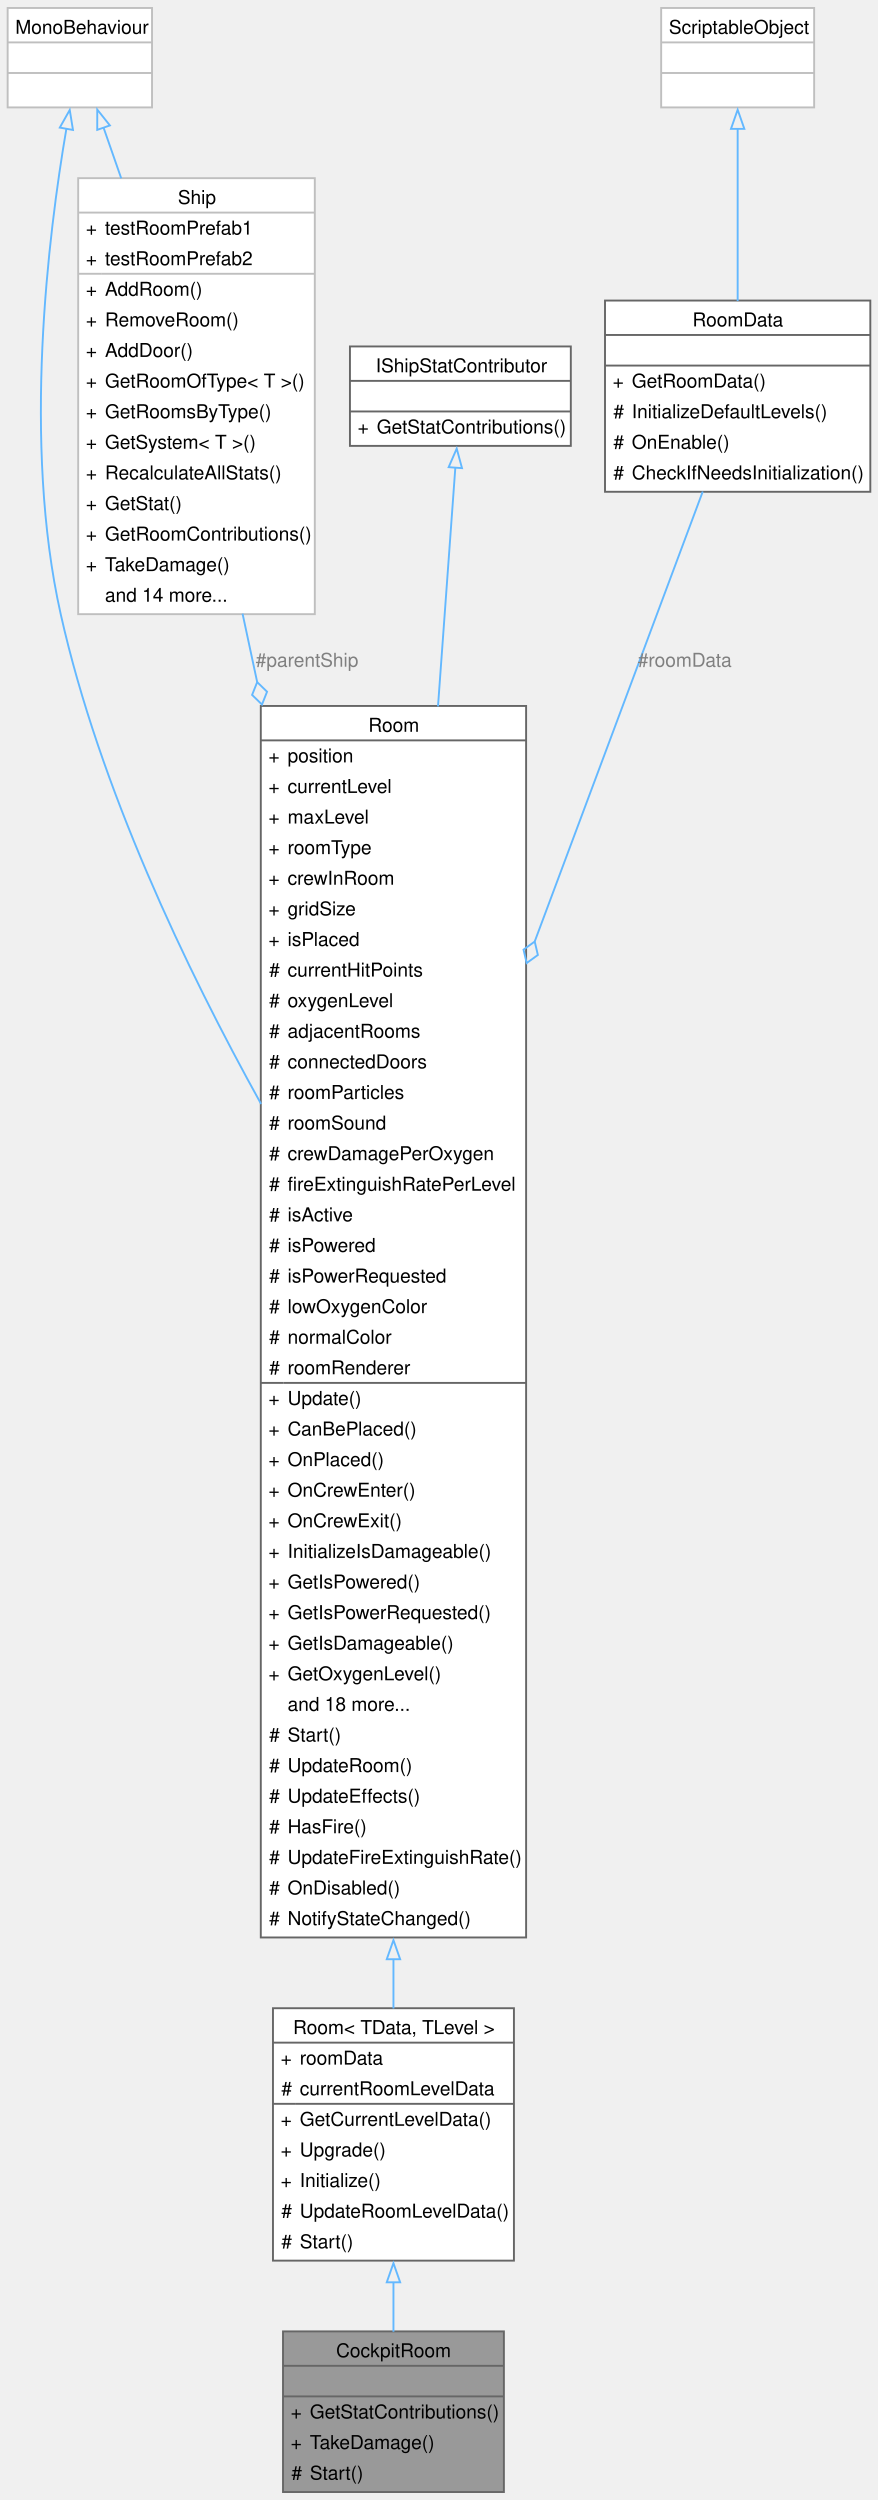
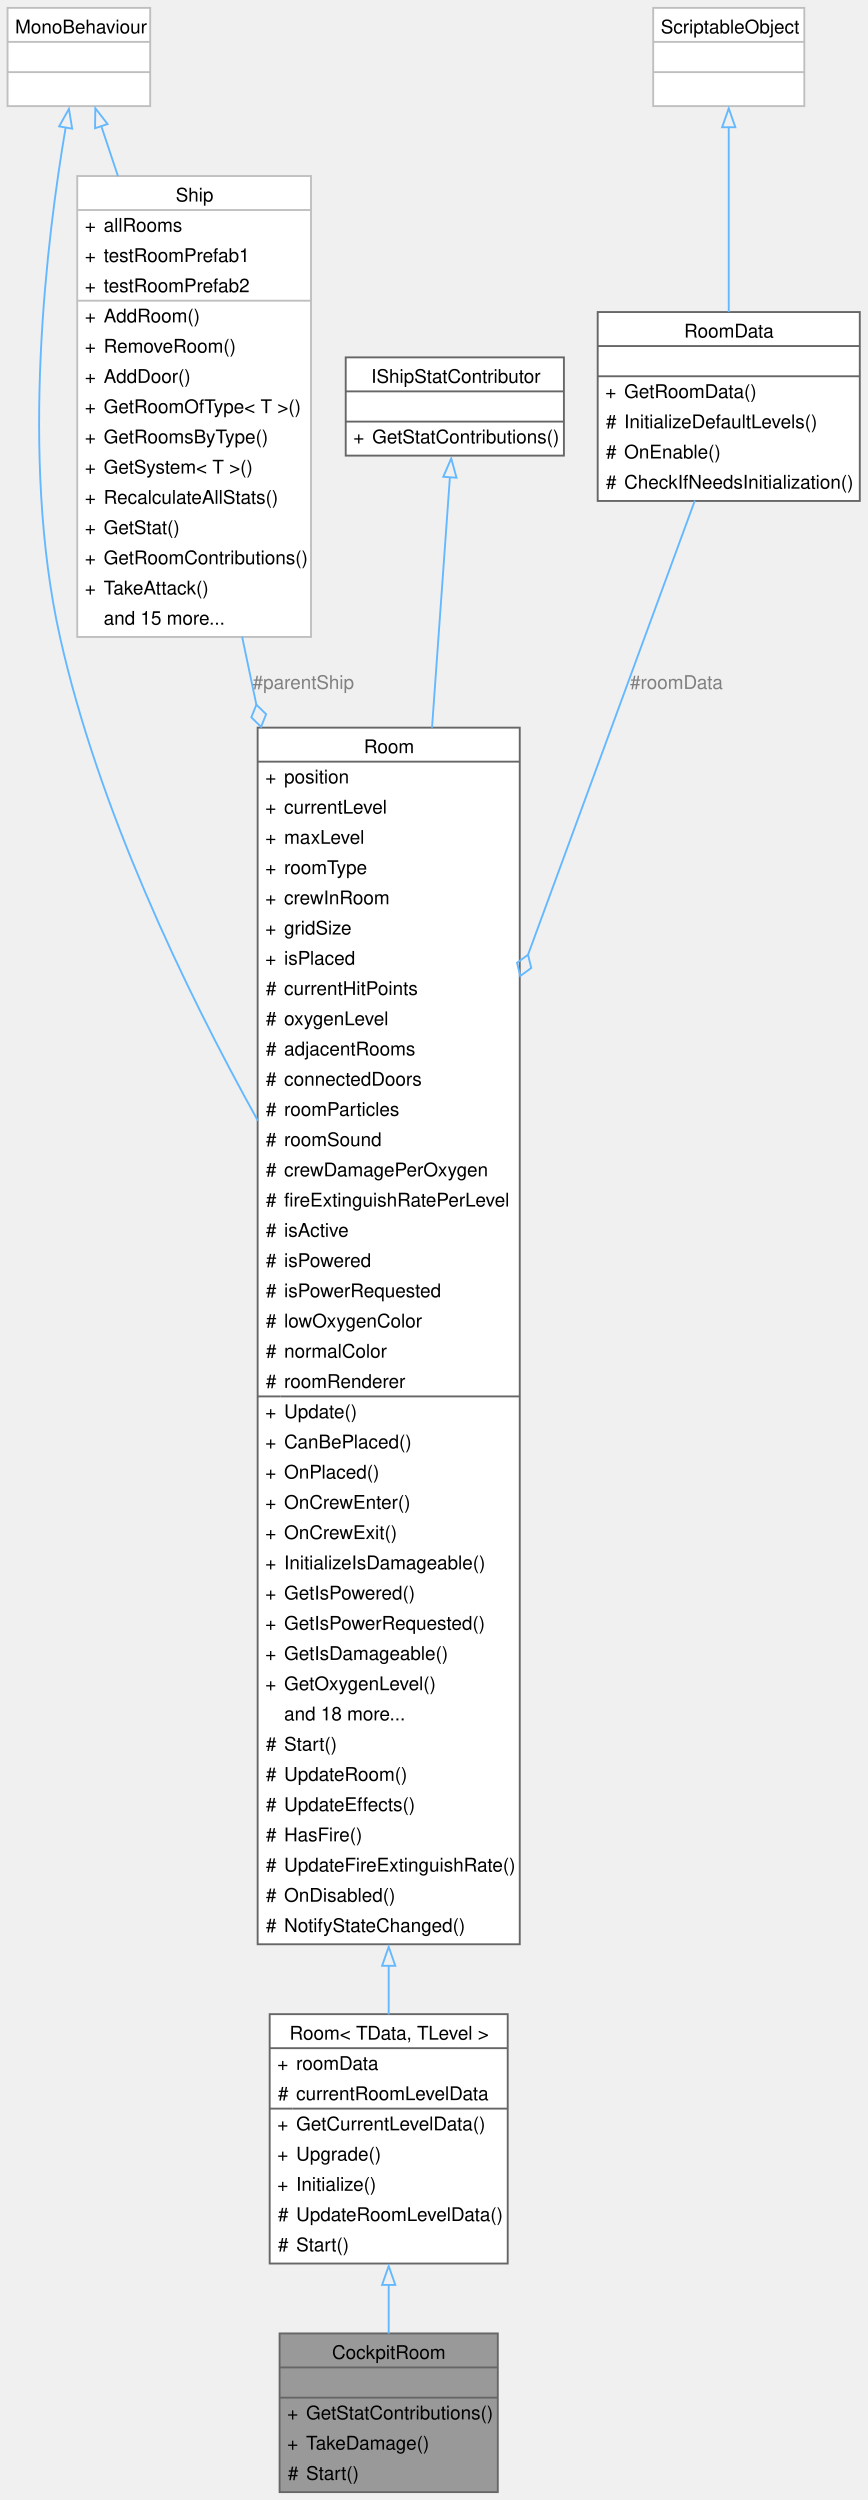
- <svg xmlns="http://www.w3.org/2000/svg" xmlns:xlink="http://www.w3.org/1999/xlink" width="459pt" height="1307pt" viewBox="0.00 0.00 459.12 1307.00">
-   <g id="graph0" class="graph" transform="scale(1 1) rotate(0) translate(4 1303)">
+ <svg xmlns="http://www.w3.org/2000/svg" xmlns:xlink="http://www.w3.org/1999/xlink" width="459pt" height="1323pt" viewBox="0.00 0.00 459.12 1323.00">
+   <g id="graph0" class="graph" transform="scale(1 1) rotate(0) translate(4 1319)">
    <g id="Node000001" class="node">
      <g id="a_Node000001">
        <a xlink:title=" ">
          <polygon fill="#999999" stroke="none" points="259.5,-84 144,-84 144,0 259.5,0 259.5,-84" />
          <text text-anchor="start" x="171.75" y="-70.5" font-family="Helvetica,sans-Serif" font-size="10.00">CockpitRoom</text>
          <text text-anchor="start" x="200.25" y="-54.5" font-family="Helvetica,sans-Serif" font-size="10.00"> </text>
          <text text-anchor="start" x="148" y="-38.5" font-family="Helvetica,sans-Serif" font-size="10.00">+</text>
          <text text-anchor="start" x="158" y="-38.5" font-family="Helvetica,sans-Serif" font-size="10.00">GetStatContributions()</text>
          <text text-anchor="start" x="148" y="-22.5" font-family="Helvetica,sans-Serif" font-size="10.00">+</text>
          <text text-anchor="start" x="158" y="-22.5" font-family="Helvetica,sans-Serif" font-size="10.00">TakeDamage()</text>
          <text text-anchor="start" x="148.38" y="-6.5" font-family="Helvetica,sans-Serif" font-size="10.00">#</text>
          <text text-anchor="start" x="158" y="-6.5" font-family="Helvetica,sans-Serif" font-size="10.00">Start()</text>
          <polygon fill="#666666" stroke="#666666" points="144,-66 144,-66 259.5,-66 259.5,-66 144,-66" />
          <polygon fill="#666666" stroke="#666666" points="144,-50 144,-50 259.5,-50 259.5,-50 144,-50" />
          <polygon fill="none" stroke="#666666" points="144,0 144,-84 259.5,-84 259.5,0 144,0" />
        </a>
      </g>
    </g>
    <g id="Node000002" class="node">
      <g id="a_Node000002">
        <a xlink:href="class_room-2-g.html" target="_top" xlink:title="함선 내의 특화된 방 타입을 위한 제네릭 기본 클래스">
          <polygon fill="white" stroke="none" points="264.75,-253 138.75,-253 138.75,-121 264.75,-121 264.75,-253" />
          <text text-anchor="start" x="149.25" y="-239.5" font-family="Helvetica,sans-Serif" font-size="10.00">Room&lt; TData, TLevel &gt;</text>
          <text text-anchor="start" x="142.75" y="-223.5" font-family="Helvetica,sans-Serif" font-size="10.00">+</text>
          <text text-anchor="start" x="152.75" y="-223.5" font-family="Helvetica,sans-Serif" font-size="10.00">roomData</text>
          <text text-anchor="start" x="143.12" y="-207.5" font-family="Helvetica,sans-Serif" font-size="10.00">#</text>
          <text text-anchor="start" x="152.75" y="-207.5" font-family="Helvetica,sans-Serif" font-size="10.00">currentRoomLevelData</text>
          <text text-anchor="start" x="142.75" y="-191.5" font-family="Helvetica,sans-Serif" font-size="10.00">+</text>
          <text text-anchor="start" x="152.75" y="-191.5" font-family="Helvetica,sans-Serif" font-size="10.00">GetCurrentLevelData()</text>
          <text text-anchor="start" x="142.75" y="-175.5" font-family="Helvetica,sans-Serif" font-size="10.00">+</text>
          <text text-anchor="start" x="152.75" y="-175.5" font-family="Helvetica,sans-Serif" font-size="10.00">Upgrade()</text>
          <text text-anchor="start" x="142.75" y="-159.5" font-family="Helvetica,sans-Serif" font-size="10.00">+</text>
          <text text-anchor="start" x="152.75" y="-159.5" font-family="Helvetica,sans-Serif" font-size="10.00">Initialize()</text>
          <text text-anchor="start" x="143.12" y="-143.5" font-family="Helvetica,sans-Serif" font-size="10.00">#</text>
          <text text-anchor="start" x="152.75" y="-143.5" font-family="Helvetica,sans-Serif" font-size="10.00">UpdateRoomLevelData()</text>
          <text text-anchor="start" x="143.12" y="-127.5" font-family="Helvetica,sans-Serif" font-size="10.00">#</text>
          <text text-anchor="start" x="152.75" y="-127.5" font-family="Helvetica,sans-Serif" font-size="10.00">Start()</text>
          <polygon fill="#666666" stroke="#666666" points="138.75,-235 138.75,-235 264.75,-235 264.75,-235 138.75,-235" />
          <polygon fill="#666666" stroke="#666666" points="138.75,-203 138.75,-203 150.75,-203 150.75,-203 138.75,-203" />
          <polygon fill="#666666" stroke="#666666" points="150.75,-203 150.75,-203 264.75,-203 264.75,-203 150.75,-203" />
          <polygon fill="none" stroke="#666666" points="138.75,-121 138.75,-253 264.75,-253 264.75,-121 138.75,-121" />
        </a>
      </g>
    </g>
    <g id="edge1_Node000001_Node000002" class="edge">
      <g id="a_edge1_Node000001_Node000002">
        <a xlink:title=" ">
          <path fill="none" stroke="#63b8ff" d="M201.75,-109.84C201.75,-100.89 201.75,-92.03 201.75,-83.83" />
          <polygon fill="none" stroke="#63b8ff" points="198.25,-109.68 201.75,-119.68 205.25,-109.68 198.25,-109.68" />
        </a>
      </g>
    </g>
    <g id="Node000003" class="node">
      <g id="a_Node000003">
        <a xlink:href="class_room.html" target="_top" xlink:title="함선 내의 모든 방의 기본 클래스">
          <polygon fill="white" stroke="none" points="271.12,-934 132.38,-934 132.38,-290 271.12,-290 271.12,-934" />
          <text text-anchor="start" x="188.62" y="-920.5" font-family="Helvetica,sans-Serif" font-size="10.00">Room</text>
          <text text-anchor="start" x="136.38" y="-904.5" font-family="Helvetica,sans-Serif" font-size="10.00">+</text>
          <text text-anchor="start" x="146.38" y="-904.5" font-family="Helvetica,sans-Serif" font-size="10.00">position</text>
          <text text-anchor="start" x="136.38" y="-888.5" font-family="Helvetica,sans-Serif" font-size="10.00">+</text>
          <text text-anchor="start" x="146.38" y="-888.5" font-family="Helvetica,sans-Serif" font-size="10.00">currentLevel</text>
          <text text-anchor="start" x="136.38" y="-872.5" font-family="Helvetica,sans-Serif" font-size="10.00">+</text>
          <text text-anchor="start" x="146.38" y="-872.5" font-family="Helvetica,sans-Serif" font-size="10.00">maxLevel</text>
          <text text-anchor="start" x="136.38" y="-856.5" font-family="Helvetica,sans-Serif" font-size="10.00">+</text>
          <text text-anchor="start" x="146.38" y="-856.5" font-family="Helvetica,sans-Serif" font-size="10.00">roomType</text>
          <text text-anchor="start" x="136.38" y="-840.5" font-family="Helvetica,sans-Serif" font-size="10.00">+</text>
          <text text-anchor="start" x="146.38" y="-840.5" font-family="Helvetica,sans-Serif" font-size="10.00">crewInRoom</text>
          <text text-anchor="start" x="136.38" y="-824.5" font-family="Helvetica,sans-Serif" font-size="10.00">+</text>
          <text text-anchor="start" x="146.38" y="-824.5" font-family="Helvetica,sans-Serif" font-size="10.00">gridSize</text>
          <text text-anchor="start" x="136.38" y="-808.5" font-family="Helvetica,sans-Serif" font-size="10.00">+</text>
          <text text-anchor="start" x="146.38" y="-808.5" font-family="Helvetica,sans-Serif" font-size="10.00">isPlaced</text>
          <text text-anchor="start" x="136.75" y="-792.5" font-family="Helvetica,sans-Serif" font-size="10.00">#</text>
          <text text-anchor="start" x="146.38" y="-792.5" font-family="Helvetica,sans-Serif" font-size="10.00">currentHitPoints</text>
          <text text-anchor="start" x="136.75" y="-776.5" font-family="Helvetica,sans-Serif" font-size="10.00">#</text>
          <text text-anchor="start" x="146.38" y="-776.5" font-family="Helvetica,sans-Serif" font-size="10.00">oxygenLevel</text>
          <text text-anchor="start" x="136.75" y="-760.5" font-family="Helvetica,sans-Serif" font-size="10.00">#</text>
          <text text-anchor="start" x="146.38" y="-760.5" font-family="Helvetica,sans-Serif" font-size="10.00">adjacentRooms</text>
          <text text-anchor="start" x="136.75" y="-744.5" font-family="Helvetica,sans-Serif" font-size="10.00">#</text>
          <text text-anchor="start" x="146.38" y="-744.5" font-family="Helvetica,sans-Serif" font-size="10.00">connectedDoors</text>
          <text text-anchor="start" x="136.75" y="-728.5" font-family="Helvetica,sans-Serif" font-size="10.00">#</text>
          <text text-anchor="start" x="146.38" y="-728.5" font-family="Helvetica,sans-Serif" font-size="10.00">roomParticles</text>
          <text text-anchor="start" x="136.75" y="-712.5" font-family="Helvetica,sans-Serif" font-size="10.00">#</text>
          <text text-anchor="start" x="146.38" y="-712.5" font-family="Helvetica,sans-Serif" font-size="10.00">roomSound</text>
          <text text-anchor="start" x="136.75" y="-696.5" font-family="Helvetica,sans-Serif" font-size="10.00">#</text>
          <text text-anchor="start" x="146.38" y="-696.5" font-family="Helvetica,sans-Serif" font-size="10.00">crewDamagePerOxygen</text>
          <text text-anchor="start" x="136.75" y="-680.5" font-family="Helvetica,sans-Serif" font-size="10.00">#</text>
          <text text-anchor="start" x="146.38" y="-680.5" font-family="Helvetica,sans-Serif" font-size="10.00">fireExtinguishRatePerLevel</text>
          <text text-anchor="start" x="136.75" y="-664.5" font-family="Helvetica,sans-Serif" font-size="10.00">#</text>
          <text text-anchor="start" x="146.38" y="-664.5" font-family="Helvetica,sans-Serif" font-size="10.00">isActive</text>
          <text text-anchor="start" x="136.75" y="-648.5" font-family="Helvetica,sans-Serif" font-size="10.00">#</text>
          <text text-anchor="start" x="146.38" y="-648.5" font-family="Helvetica,sans-Serif" font-size="10.00">isPowered</text>
          <text text-anchor="start" x="136.75" y="-632.5" font-family="Helvetica,sans-Serif" font-size="10.00">#</text>
          <text text-anchor="start" x="146.38" y="-632.5" font-family="Helvetica,sans-Serif" font-size="10.00">isPowerRequested</text>
          <text text-anchor="start" x="136.75" y="-616.5" font-family="Helvetica,sans-Serif" font-size="10.00">#</text>
          <text text-anchor="start" x="146.38" y="-616.5" font-family="Helvetica,sans-Serif" font-size="10.00">lowOxygenColor</text>
          <text text-anchor="start" x="136.75" y="-600.5" font-family="Helvetica,sans-Serif" font-size="10.00">#</text>
          <text text-anchor="start" x="146.38" y="-600.5" font-family="Helvetica,sans-Serif" font-size="10.00">normalColor</text>
          <text text-anchor="start" x="136.75" y="-584.5" font-family="Helvetica,sans-Serif" font-size="10.00">#</text>
          <text text-anchor="start" x="146.38" y="-584.5" font-family="Helvetica,sans-Serif" font-size="10.00">roomRenderer</text>
          <text text-anchor="start" x="136.38" y="-568.5" font-family="Helvetica,sans-Serif" font-size="10.00">+</text>
          <text text-anchor="start" x="146.38" y="-568.5" font-family="Helvetica,sans-Serif" font-size="10.00">Update()</text>
          <text text-anchor="start" x="136.38" y="-552.5" font-family="Helvetica,sans-Serif" font-size="10.00">+</text>
          <text text-anchor="start" x="146.38" y="-552.5" font-family="Helvetica,sans-Serif" font-size="10.00">CanBePlaced()</text>
          <text text-anchor="start" x="136.38" y="-536.5" font-family="Helvetica,sans-Serif" font-size="10.00">+</text>
          <text text-anchor="start" x="146.38" y="-536.5" font-family="Helvetica,sans-Serif" font-size="10.00">OnPlaced()</text>
          <text text-anchor="start" x="136.38" y="-520.5" font-family="Helvetica,sans-Serif" font-size="10.00">+</text>
          <text text-anchor="start" x="146.38" y="-520.5" font-family="Helvetica,sans-Serif" font-size="10.00">OnCrewEnter()</text>
          <text text-anchor="start" x="136.38" y="-504.5" font-family="Helvetica,sans-Serif" font-size="10.00">+</text>
          <text text-anchor="start" x="146.38" y="-504.5" font-family="Helvetica,sans-Serif" font-size="10.00">OnCrewExit()</text>
          <text text-anchor="start" x="136.38" y="-488.5" font-family="Helvetica,sans-Serif" font-size="10.00">+</text>
          <text text-anchor="start" x="146.38" y="-488.5" font-family="Helvetica,sans-Serif" font-size="10.00">InitializeIsDamageable()</text>
          <text text-anchor="start" x="136.38" y="-472.5" font-family="Helvetica,sans-Serif" font-size="10.00">+</text>
          <text text-anchor="start" x="146.38" y="-472.5" font-family="Helvetica,sans-Serif" font-size="10.00">GetIsPowered()</text>
          <text text-anchor="start" x="136.38" y="-456.5" font-family="Helvetica,sans-Serif" font-size="10.00">+</text>
          <text text-anchor="start" x="146.38" y="-456.5" font-family="Helvetica,sans-Serif" font-size="10.00">GetIsPowerRequested()</text>
          <text text-anchor="start" x="136.38" y="-440.5" font-family="Helvetica,sans-Serif" font-size="10.00">+</text>
          <text text-anchor="start" x="146.38" y="-440.5" font-family="Helvetica,sans-Serif" font-size="10.00">GetIsDamageable()</text>
          <text text-anchor="start" x="136.38" y="-424.5" font-family="Helvetica,sans-Serif" font-size="10.00">+</text>
          <text text-anchor="start" x="146.38" y="-424.5" font-family="Helvetica,sans-Serif" font-size="10.00">GetOxygenLevel()</text>
          <text text-anchor="start" x="146.38" y="-408.5" font-family="Helvetica,sans-Serif" font-size="10.00">and 18 more...</text>
          <text text-anchor="start" x="136.75" y="-392.5" font-family="Helvetica,sans-Serif" font-size="10.00">#</text>
          <text text-anchor="start" x="146.38" y="-392.5" font-family="Helvetica,sans-Serif" font-size="10.00">Start()</text>
          <text text-anchor="start" x="136.75" y="-376.5" font-family="Helvetica,sans-Serif" font-size="10.00">#</text>
          <text text-anchor="start" x="146.38" y="-376.5" font-family="Helvetica,sans-Serif" font-size="10.00">UpdateRoom()</text>
          <text text-anchor="start" x="136.75" y="-360.5" font-family="Helvetica,sans-Serif" font-size="10.00">#</text>
          <text text-anchor="start" x="146.38" y="-360.5" font-family="Helvetica,sans-Serif" font-size="10.00">UpdateEffects()</text>
          <text text-anchor="start" x="136.75" y="-344.5" font-family="Helvetica,sans-Serif" font-size="10.00">#</text>
          <text text-anchor="start" x="146.38" y="-344.5" font-family="Helvetica,sans-Serif" font-size="10.00">HasFire()</text>
          <text text-anchor="start" x="136.75" y="-328.5" font-family="Helvetica,sans-Serif" font-size="10.00">#</text>
          <text text-anchor="start" x="146.38" y="-328.5" font-family="Helvetica,sans-Serif" font-size="10.00">UpdateFireExtinguishRate()</text>
          <text text-anchor="start" x="136.75" y="-312.5" font-family="Helvetica,sans-Serif" font-size="10.00">#</text>
          <text text-anchor="start" x="146.38" y="-312.5" font-family="Helvetica,sans-Serif" font-size="10.00">OnDisabled()</text>
          <text text-anchor="start" x="136.75" y="-296.5" font-family="Helvetica,sans-Serif" font-size="10.00">#</text>
          <text text-anchor="start" x="146.38" y="-296.5" font-family="Helvetica,sans-Serif" font-size="10.00">NotifyStateChanged()</text>
          <polygon fill="#666666" stroke="#666666" points="132.38,-916 132.38,-916 271.12,-916 271.12,-916 132.38,-916" />
          <polygon fill="#666666" stroke="#666666" points="132.38,-580 132.38,-580 144.38,-580 144.38,-580 132.38,-580" />
          <polygon fill="#666666" stroke="#666666" points="144.38,-580 144.38,-580 271.12,-580 271.12,-580 144.38,-580" />
          <polygon fill="none" stroke="#666666" points="132.38,-290 132.38,-934 271.12,-934 271.12,-290 132.38,-290" />
        </a>
      </g>
    </g>
    <g id="edge2_Node000002_Node000003" class="edge">
      <g id="a_edge2_Node000002_Node000003">
        <a xlink:title=" ">
          <path fill="none" stroke="#63b8ff" d="M201.75,-278.77C201.75,-269.64 201.75,-260.96 201.75,-252.84" />
          <polygon fill="none" stroke="#63b8ff" points="198.25,-278.61 201.75,-288.61 205.25,-278.61 198.25,-278.61" />
        </a>
      </g>
    </g>
    <g id="Node000004" class="node">
      <g id="a_Node000004">
        <a xlink:title=" ">
-           <polygon fill="white" stroke="none" points="75.5,-1299 0,-1299 0,-1247 75.5,-1247 75.5,-1299" />
-           <text text-anchor="start" x="4" y="-1285.5" font-family="Helvetica,sans-Serif" font-size="10.00">MonoBehaviour</text>
+           <polygon fill="white" stroke="none" points="75.5,-1315 0,-1315 0,-1263 75.5,-1263 75.5,-1315" />
+           <text text-anchor="start" x="4" y="-1301.5" font-family="Helvetica,sans-Serif" font-size="10.00">MonoBehaviour</text>
+           <text text-anchor="start" x="36.25" y="-1285.5" font-family="Helvetica,sans-Serif" font-size="10.00"> </text>
          <text text-anchor="start" x="36.25" y="-1269.5" font-family="Helvetica,sans-Serif" font-size="10.00"> </text>
-           <text text-anchor="start" x="36.25" y="-1253.5" font-family="Helvetica,sans-Serif" font-size="10.00"> </text>
+           <polygon fill="#bfbfbf" stroke="#bfbfbf" points="0,-1297 0,-1297 75.5,-1297 75.5,-1297 0,-1297" />
          <polygon fill="#bfbfbf" stroke="#bfbfbf" points="0,-1281 0,-1281 75.5,-1281 75.5,-1281 0,-1281" />
-           <polygon fill="#bfbfbf" stroke="#bfbfbf" points="0,-1265 0,-1265 75.5,-1265 75.5,-1265 0,-1265" />
-           <polygon fill="none" stroke="#bfbfbf" points="0,-1247 0,-1299 75.5,-1299 75.5,-1247 0,-1247" />
+           <polygon fill="none" stroke="#bfbfbf" points="0,-1263 0,-1315 75.5,-1315 75.5,-1263 0,-1263" />
        </a>
      </g>
    </g>
    <g id="edge3_Node000003_Node000004" class="edge">
      <g id="a_edge3_Node000003_Node000004">
        <a xlink:title=" ">
-           <path fill="none" stroke="#63b8ff" d="M30.72,-1235.87C21.24,-1180.46 7.7,-1071.54 27.75,-982 48.07,-891.29 93.29,-796.59 132.54,-725.85" />
-           <polygon fill="none" stroke="#63b8ff" points="27.27,-1236.44 32.47,-1245.68 34.16,-1235.22 27.27,-1236.44" />
+           <path fill="none" stroke="#63b8ff" d="M30.8,-1251.93C20.94,-1194.15 6.34,-1077.6 27.75,-982 48.07,-891.29 93.29,-796.59 132.54,-725.85" />
+           <polygon fill="none" stroke="#63b8ff" points="27.31,-1252.28 32.49,-1261.52 34.2,-1251.07 27.31,-1252.28" />
        </a>
      </g>
    </g>
    <g id="Node000008" class="node">
      <g id="a_Node000008">
        <a xlink:href="class_ship.html" target="_top" xlink:title=" ">
-           <polygon fill="white" stroke="none" points="160.62,-1210 36.88,-1210 36.88,-982 160.62,-982 160.62,-1210" />
-           <text text-anchor="start" x="89" y="-1196.5" font-family="Helvetica,sans-Serif" font-size="10.00">Ship</text>
+           <polygon fill="white" stroke="none" points="160.62,-1226 36.88,-1226 36.88,-982 160.62,-982 160.62,-1226" />
+           <text text-anchor="start" x="89" y="-1212.5" font-family="Helvetica,sans-Serif" font-size="10.00">Ship</text>
+           <text text-anchor="start" x="40.88" y="-1196.5" font-family="Helvetica,sans-Serif" font-size="10.00">+</text>
+           <text text-anchor="start" x="50.88" y="-1196.5" font-family="Helvetica,sans-Serif" font-size="10.00">allRooms</text>
          <text text-anchor="start" x="40.88" y="-1180.5" font-family="Helvetica,sans-Serif" font-size="10.00">+</text>
          <text text-anchor="start" x="50.88" y="-1180.5" font-family="Helvetica,sans-Serif" font-size="10.00">testRoomPrefab1</text>
          <text text-anchor="start" x="40.88" y="-1164.5" font-family="Helvetica,sans-Serif" font-size="10.00">+</text>
          <text text-anchor="start" x="50.88" y="-1164.5" font-family="Helvetica,sans-Serif" font-size="10.00">testRoomPrefab2</text>
          <text text-anchor="start" x="40.88" y="-1148.5" font-family="Helvetica,sans-Serif" font-size="10.00">+</text>
          <text text-anchor="start" x="50.88" y="-1148.5" font-family="Helvetica,sans-Serif" font-size="10.00">AddRoom()</text>
          <text text-anchor="start" x="40.88" y="-1132.5" font-family="Helvetica,sans-Serif" font-size="10.00">+</text>
          <text text-anchor="start" x="50.88" y="-1132.5" font-family="Helvetica,sans-Serif" font-size="10.00">RemoveRoom()</text>
          <text text-anchor="start" x="40.88" y="-1116.5" font-family="Helvetica,sans-Serif" font-size="10.00">+</text>
          <text text-anchor="start" x="50.88" y="-1116.5" font-family="Helvetica,sans-Serif" font-size="10.00">AddDoor()</text>
          <text text-anchor="start" x="40.88" y="-1100.5" font-family="Helvetica,sans-Serif" font-size="10.00">+</text>
          <text text-anchor="start" x="50.88" y="-1100.5" font-family="Helvetica,sans-Serif" font-size="10.00">GetRoomOfType&lt; T &gt;()</text>
          <text text-anchor="start" x="40.88" y="-1084.5" font-family="Helvetica,sans-Serif" font-size="10.00">+</text>
          <text text-anchor="start" x="50.88" y="-1084.5" font-family="Helvetica,sans-Serif" font-size="10.00">GetRoomsByType()</text>
          <text text-anchor="start" x="40.88" y="-1068.5" font-family="Helvetica,sans-Serif" font-size="10.00">+</text>
          <text text-anchor="start" x="50.88" y="-1068.5" font-family="Helvetica,sans-Serif" font-size="10.00">GetSystem&lt; T &gt;()</text>
          <text text-anchor="start" x="40.88" y="-1052.5" font-family="Helvetica,sans-Serif" font-size="10.00">+</text>
          <text text-anchor="start" x="50.88" y="-1052.5" font-family="Helvetica,sans-Serif" font-size="10.00">RecalculateAllStats()</text>
          <text text-anchor="start" x="40.88" y="-1036.5" font-family="Helvetica,sans-Serif" font-size="10.00">+</text>
          <text text-anchor="start" x="50.88" y="-1036.5" font-family="Helvetica,sans-Serif" font-size="10.00">GetStat()</text>
          <text text-anchor="start" x="40.88" y="-1020.5" font-family="Helvetica,sans-Serif" font-size="10.00">+</text>
          <text text-anchor="start" x="50.88" y="-1020.5" font-family="Helvetica,sans-Serif" font-size="10.00">GetRoomContributions()</text>
          <text text-anchor="start" x="40.88" y="-1004.5" font-family="Helvetica,sans-Serif" font-size="10.00">+</text>
-           <text text-anchor="start" x="50.88" y="-1004.5" font-family="Helvetica,sans-Serif" font-size="10.00">TakeDamage()</text>
-           <text text-anchor="start" x="50.88" y="-988.5" font-family="Helvetica,sans-Serif" font-size="10.00">and 14 more...</text>
-           <polygon fill="#bfbfbf" stroke="#bfbfbf" points="36.88,-1192 36.88,-1192 160.62,-1192 160.62,-1192 36.88,-1192" />
+           <text text-anchor="start" x="50.88" y="-1004.5" font-family="Helvetica,sans-Serif" font-size="10.00">TakeAttack()</text>
+           <text text-anchor="start" x="50.88" y="-988.5" font-family="Helvetica,sans-Serif" font-size="10.00">and 15 more...</text>
+           <polygon fill="#bfbfbf" stroke="#bfbfbf" points="36.88,-1208 36.88,-1208 160.62,-1208 160.62,-1208 36.88,-1208" />
          <polygon fill="#bfbfbf" stroke="#bfbfbf" points="36.88,-1160 36.88,-1160 48.88,-1160 48.88,-1160 36.88,-1160" />
          <polygon fill="#bfbfbf" stroke="#bfbfbf" points="48.88,-1160 48.88,-1160 160.62,-1160 160.62,-1160 48.88,-1160" />
-           <polygon fill="none" stroke="#bfbfbf" points="36.88,-982 36.88,-1210 160.62,-1210 160.62,-982 36.88,-982" />
+           <polygon fill="none" stroke="#bfbfbf" points="36.88,-982 36.88,-1226 160.62,-1226 160.62,-982 36.88,-982" />
        </a>
      </g>
    </g>
    <g id="edge8_Node000008_Node000004" class="edge">
      <g id="a_edge8_Node000008_Node000004">
        <a xlink:title=" ">
-           <path fill="none" stroke="#63b8ff" d="M50.12,-1236.52C52.94,-1228.42 56.09,-1219.39 59.39,-1209.92" />
-           <polygon fill="none" stroke="#63b8ff" points="46.85,-1235.27 46.86,-1245.87 53.46,-1237.58 46.85,-1235.27" />
+           <path fill="none" stroke="#63b8ff" d="M49.57,-1252.55C52.27,-1244.45 55.28,-1235.4 58.46,-1225.87" />
+           <polygon fill="none" stroke="#63b8ff" points="46.3,-1251.29 46.46,-1261.88 52.94,-1253.5 46.3,-1251.29" />
        </a>
      </g>
    </g>
    <g id="Node000005" class="node">
      <g id="a_Node000005">
        <a xlink:href="interface_i_ship_stat_contributor.html" target="_top" xlink:title="ShipStat 에 영향을 주는 객체 인터페이스 모든 방들과 모든 선원은 전부 이에 해당한다. 방의 경우엔 RoomData 에 등록된 정보를 바탕으로 Ship에서 Contribute...">
-           <polygon fill="white" stroke="none" points="294.5,-1122 179,-1122 179,-1070 294.5,-1070 294.5,-1122" />
-           <text text-anchor="start" x="192.5" y="-1108.5" font-family="Helvetica,sans-Serif" font-size="10.00">IShipStatContributor</text>
-           <text text-anchor="start" x="235.25" y="-1092.5" font-family="Helvetica,sans-Serif" font-size="10.00"> </text>
-           <text text-anchor="start" x="183" y="-1076.5" font-family="Helvetica,sans-Serif" font-size="10.00">+</text>
-           <text text-anchor="start" x="193" y="-1076.5" font-family="Helvetica,sans-Serif" font-size="10.00">GetStatContributions()</text>
-           <polygon fill="#666666" stroke="#666666" points="179,-1104 179,-1104 294.5,-1104 294.5,-1104 179,-1104" />
-           <polygon fill="#666666" stroke="#666666" points="179,-1088 179,-1088 294.5,-1088 294.5,-1088 179,-1088" />
-           <polygon fill="none" stroke="#666666" points="179,-1070 179,-1122 294.5,-1122 294.5,-1070 179,-1070" />
+           <polygon fill="white" stroke="none" points="294.5,-1130 179,-1130 179,-1078 294.5,-1078 294.5,-1130" />
+           <text text-anchor="start" x="192.5" y="-1116.5" font-family="Helvetica,sans-Serif" font-size="10.00">IShipStatContributor</text>
+           <text text-anchor="start" x="235.25" y="-1100.5" font-family="Helvetica,sans-Serif" font-size="10.00"> </text>
+           <text text-anchor="start" x="183" y="-1084.5" font-family="Helvetica,sans-Serif" font-size="10.00">+</text>
+           <text text-anchor="start" x="193" y="-1084.5" font-family="Helvetica,sans-Serif" font-size="10.00">GetStatContributions()</text>
+           <polygon fill="#666666" stroke="#666666" points="179,-1112 179,-1112 294.5,-1112 294.5,-1112 179,-1112" />
+           <polygon fill="#666666" stroke="#666666" points="179,-1096 179,-1096 294.5,-1096 294.5,-1096 179,-1096" />
+           <polygon fill="none" stroke="#666666" points="179,-1078 179,-1130 294.5,-1130 294.5,-1078 179,-1078" />
        </a>
      </g>
    </g>
    <g id="edge4_Node000003_Node000005" class="edge">
      <g id="a_edge4_Node000003_Node000005">
        <a xlink:title=" ">
-           <path fill="none" stroke="#63b8ff" d="M234.12,-1058.77C231.97,-1029.15 228.69,-984.07 225.04,-933.76" />
-           <polygon fill="none" stroke="#63b8ff" points="230.62,-1058.87 234.83,-1068.59 237.6,-1058.36 230.62,-1058.87" />
+           <path fill="none" stroke="#63b8ff" d="M234.15,-1066.57C231.93,-1035.47 228.49,-987.39 224.68,-933.96" />
+           <polygon fill="none" stroke="#63b8ff" points="230.65,-1066.79 234.86,-1076.52 237.64,-1066.29 230.65,-1066.79" />
        </a>
      </g>
    </g>
    <g id="Node000006" class="node">
      <g id="a_Node000006">
        <a xlink:href="class_room_data.html" target="_top" xlink:title="모든 방 유형의 기본 데이터를 정의하는 추상 ScriptableObject">
-           <polygon fill="white" stroke="none" points="451.12,-1146 312.38,-1146 312.38,-1046 451.12,-1046 451.12,-1146" />
-           <text text-anchor="start" x="358.12" y="-1132.5" font-family="Helvetica,sans-Serif" font-size="10.00">RoomData</text>
-           <text text-anchor="start" x="380.25" y="-1116.5" font-family="Helvetica,sans-Serif" font-size="10.00"> </text>
-           <text text-anchor="start" x="316.38" y="-1100.5" font-family="Helvetica,sans-Serif" font-size="10.00">+</text>
-           <text text-anchor="start" x="326.38" y="-1100.5" font-family="Helvetica,sans-Serif" font-size="10.00">GetRoomData()</text>
-           <text text-anchor="start" x="316.75" y="-1084.5" font-family="Helvetica,sans-Serif" font-size="10.00">#</text>
-           <text text-anchor="start" x="326.38" y="-1084.5" font-family="Helvetica,sans-Serif" font-size="10.00">InitializeDefaultLevels()</text>
-           <text text-anchor="start" x="316.75" y="-1068.5" font-family="Helvetica,sans-Serif" font-size="10.00">#</text>
-           <text text-anchor="start" x="326.38" y="-1068.5" font-family="Helvetica,sans-Serif" font-size="10.00">OnEnable()</text>
-           <text text-anchor="start" x="316.75" y="-1052.5" font-family="Helvetica,sans-Serif" font-size="10.00">#</text>
-           <text text-anchor="start" x="326.38" y="-1052.5" font-family="Helvetica,sans-Serif" font-size="10.00">CheckIfNeedsInitialization()</text>
-           <polygon fill="#666666" stroke="#666666" points="312.38,-1128 312.38,-1128 451.12,-1128 451.12,-1128 312.38,-1128" />
-           <polygon fill="#666666" stroke="#666666" points="312.38,-1112 312.38,-1112 451.12,-1112 451.12,-1112 312.38,-1112" />
-           <polygon fill="none" stroke="#666666" points="312.38,-1046 312.38,-1146 451.12,-1146 451.12,-1046 312.38,-1046" />
+           <polygon fill="white" stroke="none" points="451.12,-1154 312.38,-1154 312.38,-1054 451.12,-1054 451.12,-1154" />
+           <text text-anchor="start" x="358.12" y="-1140.5" font-family="Helvetica,sans-Serif" font-size="10.00">RoomData</text>
+           <text text-anchor="start" x="380.25" y="-1124.5" font-family="Helvetica,sans-Serif" font-size="10.00"> </text>
+           <text text-anchor="start" x="316.38" y="-1108.5" font-family="Helvetica,sans-Serif" font-size="10.00">+</text>
+           <text text-anchor="start" x="326.38" y="-1108.5" font-family="Helvetica,sans-Serif" font-size="10.00">GetRoomData()</text>
+           <text text-anchor="start" x="316.75" y="-1092.5" font-family="Helvetica,sans-Serif" font-size="10.00">#</text>
+           <text text-anchor="start" x="326.38" y="-1092.5" font-family="Helvetica,sans-Serif" font-size="10.00">InitializeDefaultLevels()</text>
+           <text text-anchor="start" x="316.75" y="-1076.5" font-family="Helvetica,sans-Serif" font-size="10.00">#</text>
+           <text text-anchor="start" x="326.38" y="-1076.5" font-family="Helvetica,sans-Serif" font-size="10.00">OnEnable()</text>
+           <text text-anchor="start" x="316.75" y="-1060.5" font-family="Helvetica,sans-Serif" font-size="10.00">#</text>
+           <text text-anchor="start" x="326.38" y="-1060.5" font-family="Helvetica,sans-Serif" font-size="10.00">CheckIfNeedsInitialization()</text>
+           <polygon fill="#666666" stroke="#666666" points="312.38,-1136 312.38,-1136 451.12,-1136 451.12,-1136 312.38,-1136" />
+           <polygon fill="#666666" stroke="#666666" points="312.38,-1120 312.38,-1120 451.12,-1120 451.12,-1120 312.38,-1120" />
+           <polygon fill="none" stroke="#666666" points="312.38,-1054 312.38,-1154 451.12,-1154 451.12,-1054 312.38,-1054" />
        </a>
      </g>
    </g>
    <g id="edge5_Node000003_Node000006" class="edge">
      <g id="a_edge5_Node000003_Node000006">
        <a xlink:title=" ">
-           <path fill="none" stroke="#63b8ff" d="M363.5,-1046.13C342.82,-990.76 307.8,-896.98 275.62,-810.82" />
-           <polygon fill="none" stroke="#63b8ff" points="275.62,-810.8 269.77,-806.58 271.42,-799.56 277.27,-803.78 275.62,-810.8" />
+           <path fill="none" stroke="#63b8ff" d="M363.83,-1054.23C343.17,-997.99 307.89,-901.94 275.51,-813.79" />
+           <polygon fill="none" stroke="#63b8ff" points="275.51,-813.8 269.69,-809.55 271.38,-802.54 277.2,-806.79 275.51,-813.8" />
        </a>
      </g>
      <text text-anchor="middle" x="354.06" y="-954.5" font-family="Helvetica,sans-Serif" font-size="10.00" fill="grey"> #roomData</text>
    </g>
    <g id="Node000007" class="node">
      <g id="a_Node000007">
        <a xlink:title=" ">
-           <polygon fill="white" stroke="none" points="421.75,-1299 341.75,-1299 341.75,-1247 421.75,-1247 421.75,-1299" />
-           <text text-anchor="start" x="345.75" y="-1285.5" font-family="Helvetica,sans-Serif" font-size="10.00">ScriptableObject</text>
+           <polygon fill="white" stroke="none" points="421.75,-1315 341.75,-1315 341.75,-1263 421.75,-1263 421.75,-1315" />
+           <text text-anchor="start" x="345.75" y="-1301.5" font-family="Helvetica,sans-Serif" font-size="10.00">ScriptableObject</text>
+           <text text-anchor="start" x="380.25" y="-1285.5" font-family="Helvetica,sans-Serif" font-size="10.00"> </text>
          <text text-anchor="start" x="380.25" y="-1269.5" font-family="Helvetica,sans-Serif" font-size="10.00"> </text>
-           <text text-anchor="start" x="380.25" y="-1253.5" font-family="Helvetica,sans-Serif" font-size="10.00"> </text>
+           <polygon fill="#bfbfbf" stroke="#bfbfbf" points="341.75,-1297 341.75,-1297 421.75,-1297 421.75,-1297 341.75,-1297" />
          <polygon fill="#bfbfbf" stroke="#bfbfbf" points="341.75,-1281 341.75,-1281 421.75,-1281 421.75,-1281 341.75,-1281" />
-           <polygon fill="#bfbfbf" stroke="#bfbfbf" points="341.75,-1265 341.75,-1265 421.75,-1265 421.75,-1265 341.75,-1265" />
-           <polygon fill="none" stroke="#bfbfbf" points="341.75,-1247 341.75,-1299 421.75,-1299 421.75,-1247 341.75,-1247" />
+           <polygon fill="none" stroke="#bfbfbf" points="341.75,-1263 341.75,-1315 421.75,-1315 421.75,-1263 341.75,-1263" />
        </a>
      </g>
    </g>
    <g id="edge6_Node000006_Node000007" class="edge">
      <g id="a_edge6_Node000006_Node000007">
        <a xlink:title=" ">
-           <path fill="none" stroke="#63b8ff" d="M381.75,-1236.04C381.75,-1209.95 381.75,-1174.36 381.75,-1145.72" />
-           <polygon fill="none" stroke="#63b8ff" points="378.25,-1235.78 381.75,-1245.78 385.25,-1235.78 378.25,-1235.78" />
+           <path fill="none" stroke="#63b8ff" d="M381.75,-1252.06C381.75,-1224.05 381.75,-1184.88 381.75,-1154" />
+           <polygon fill="none" stroke="#63b8ff" points="378.25,-1251.81 381.75,-1261.81 385.25,-1251.81 378.25,-1251.81" />
        </a>
      </g>
    </g>
    <g id="edge7_Node000003_Node000008" class="edge">
      <g id="a_edge7_Node000003_Node000008">
        <a xlink:title=" ">
-           <path fill="none" stroke="#63b8ff" d="M122.83,-982.3C125.29,-970.82 127.86,-958.8 130.51,-946.39" />
-           <polygon fill="none" stroke="#63b8ff" points="130.49,-946.47 127.83,-939.77 133,-934.74 135.65,-941.44 130.49,-946.47" />
+           <path fill="none" stroke="#63b8ff" d="M124.14,-982.19C126.58,-970.61 129.12,-958.52 131.73,-946.08" />
+           <polygon fill="none" stroke="#63b8ff" points="131.72,-946.16 129.04,-939.47 134.19,-934.42 136.87,-941.11 131.72,-946.16" />
        </a>
      </g>
      <text text-anchor="middle" x="156.56" y="-954.5" font-family="Helvetica,sans-Serif" font-size="10.00" fill="grey"> #parentShip</text>
    </g>
  </g>
</svg>
